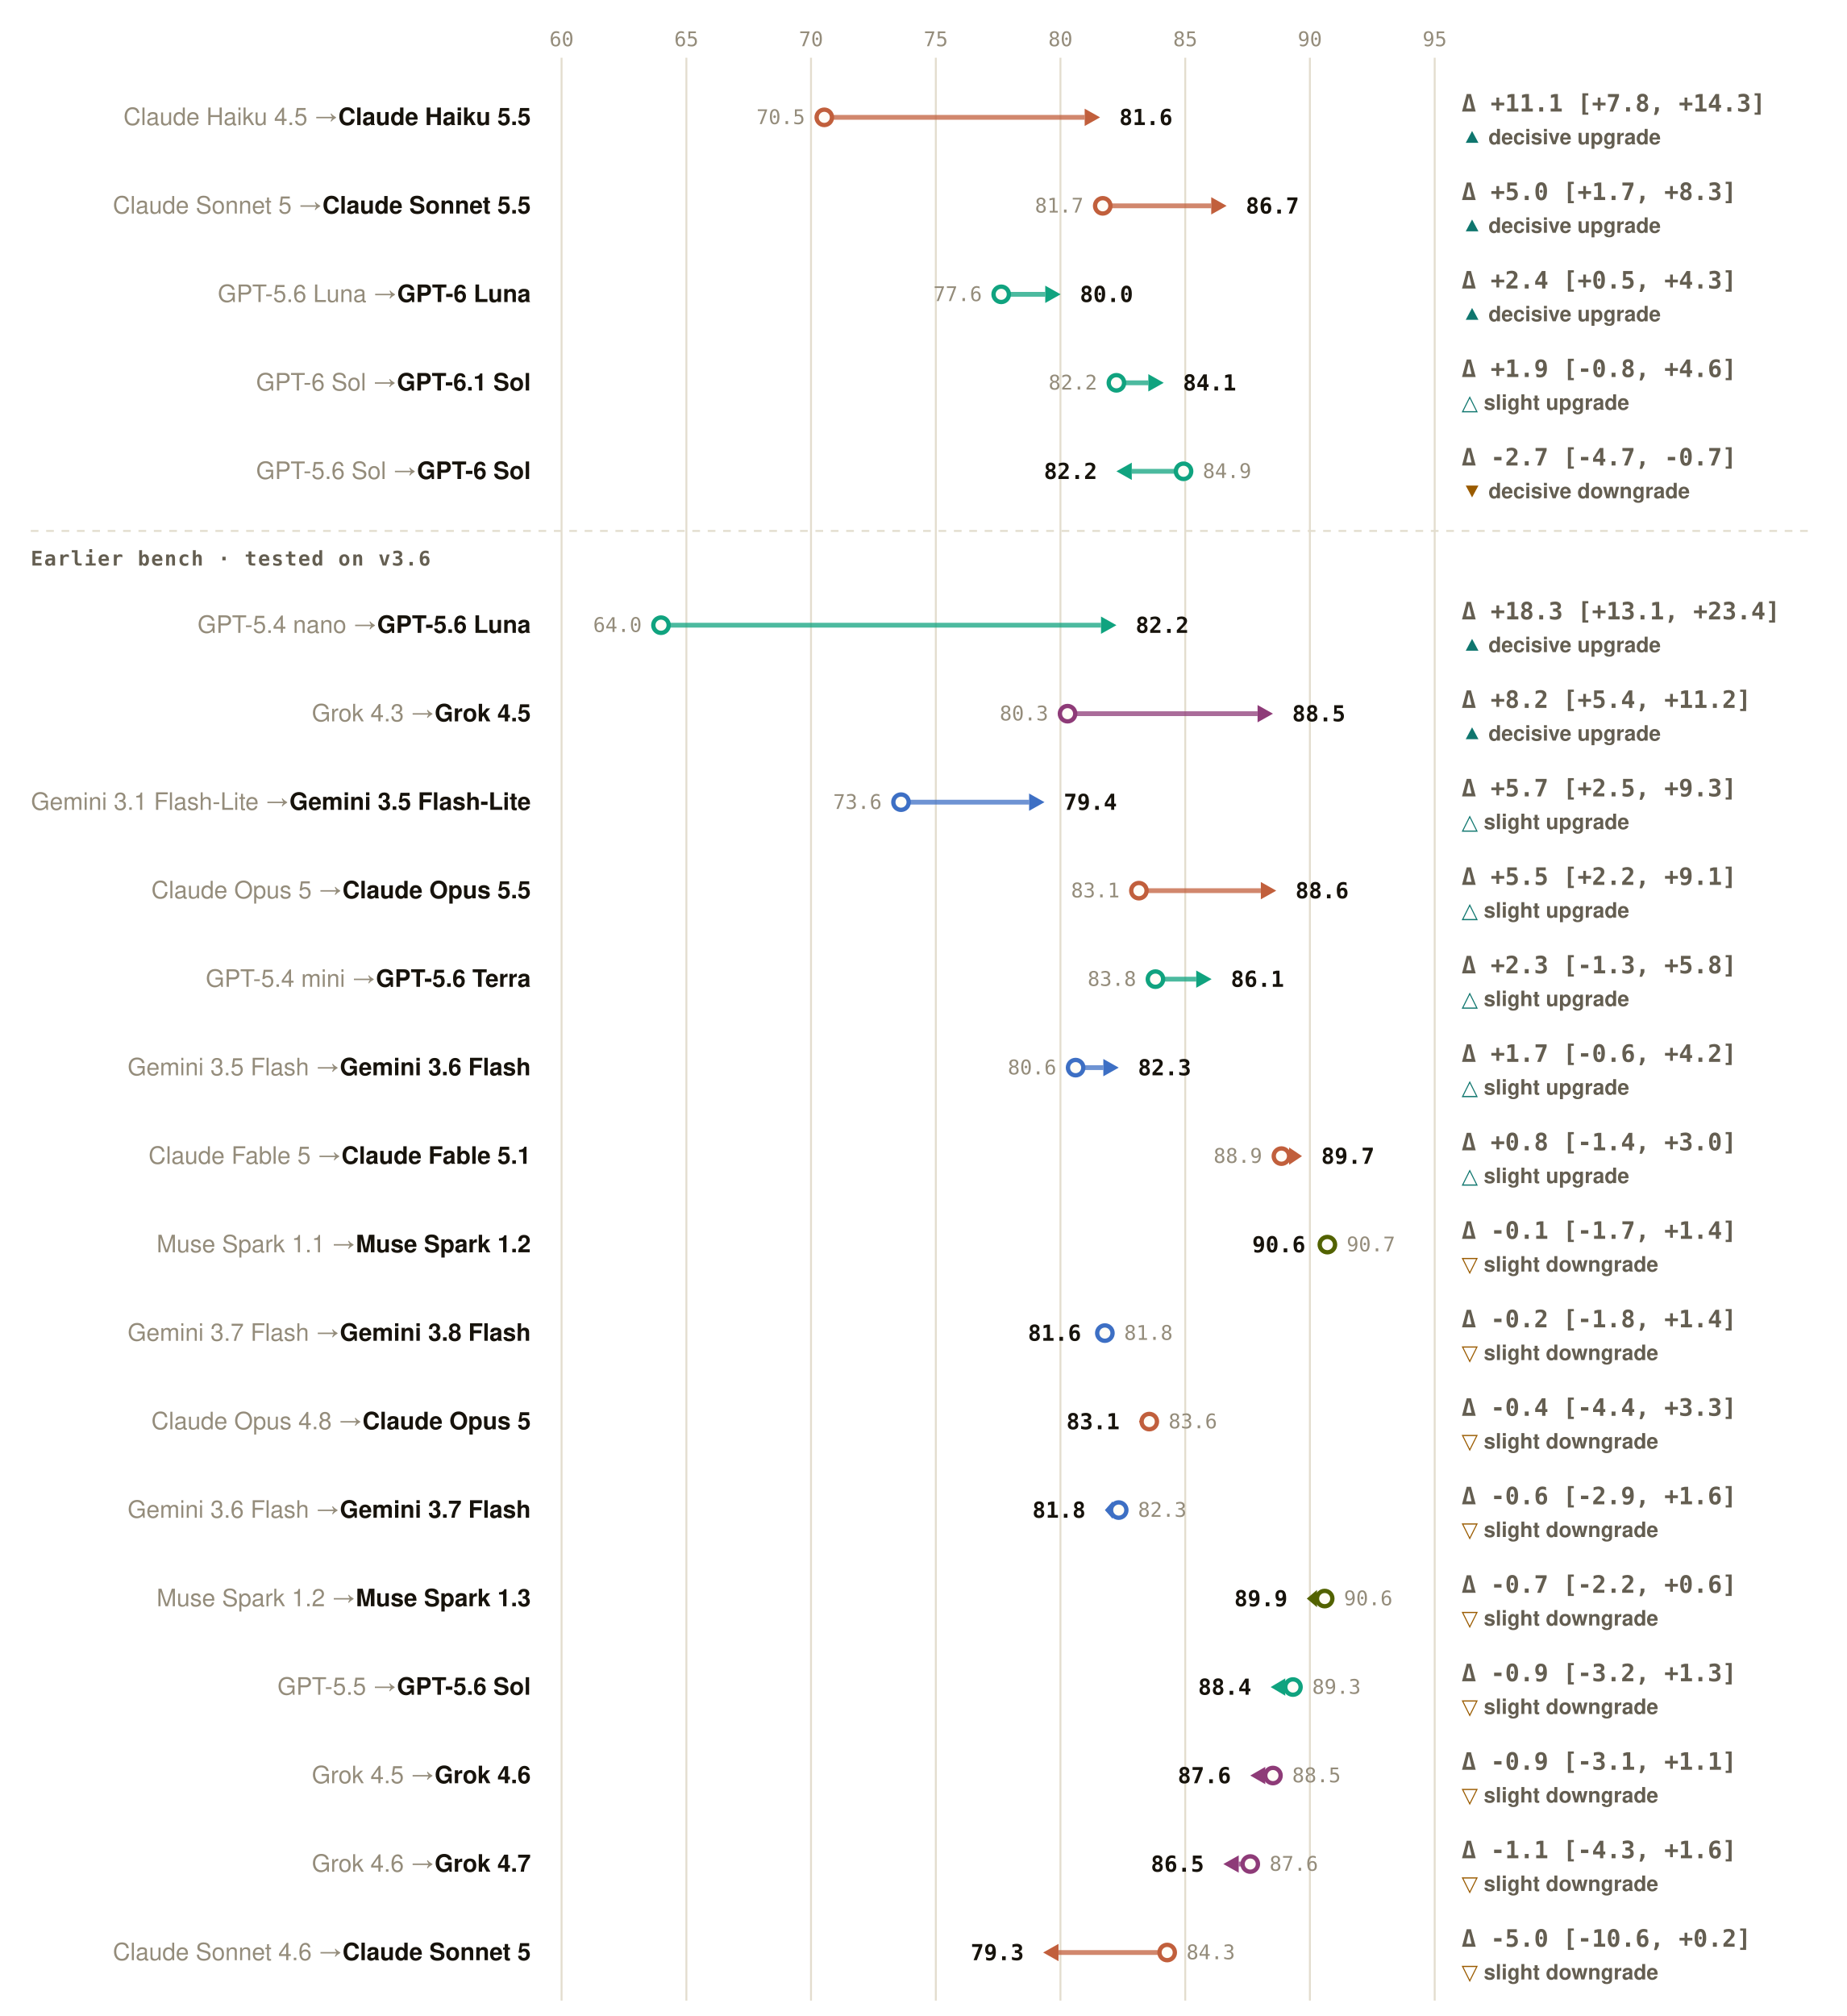
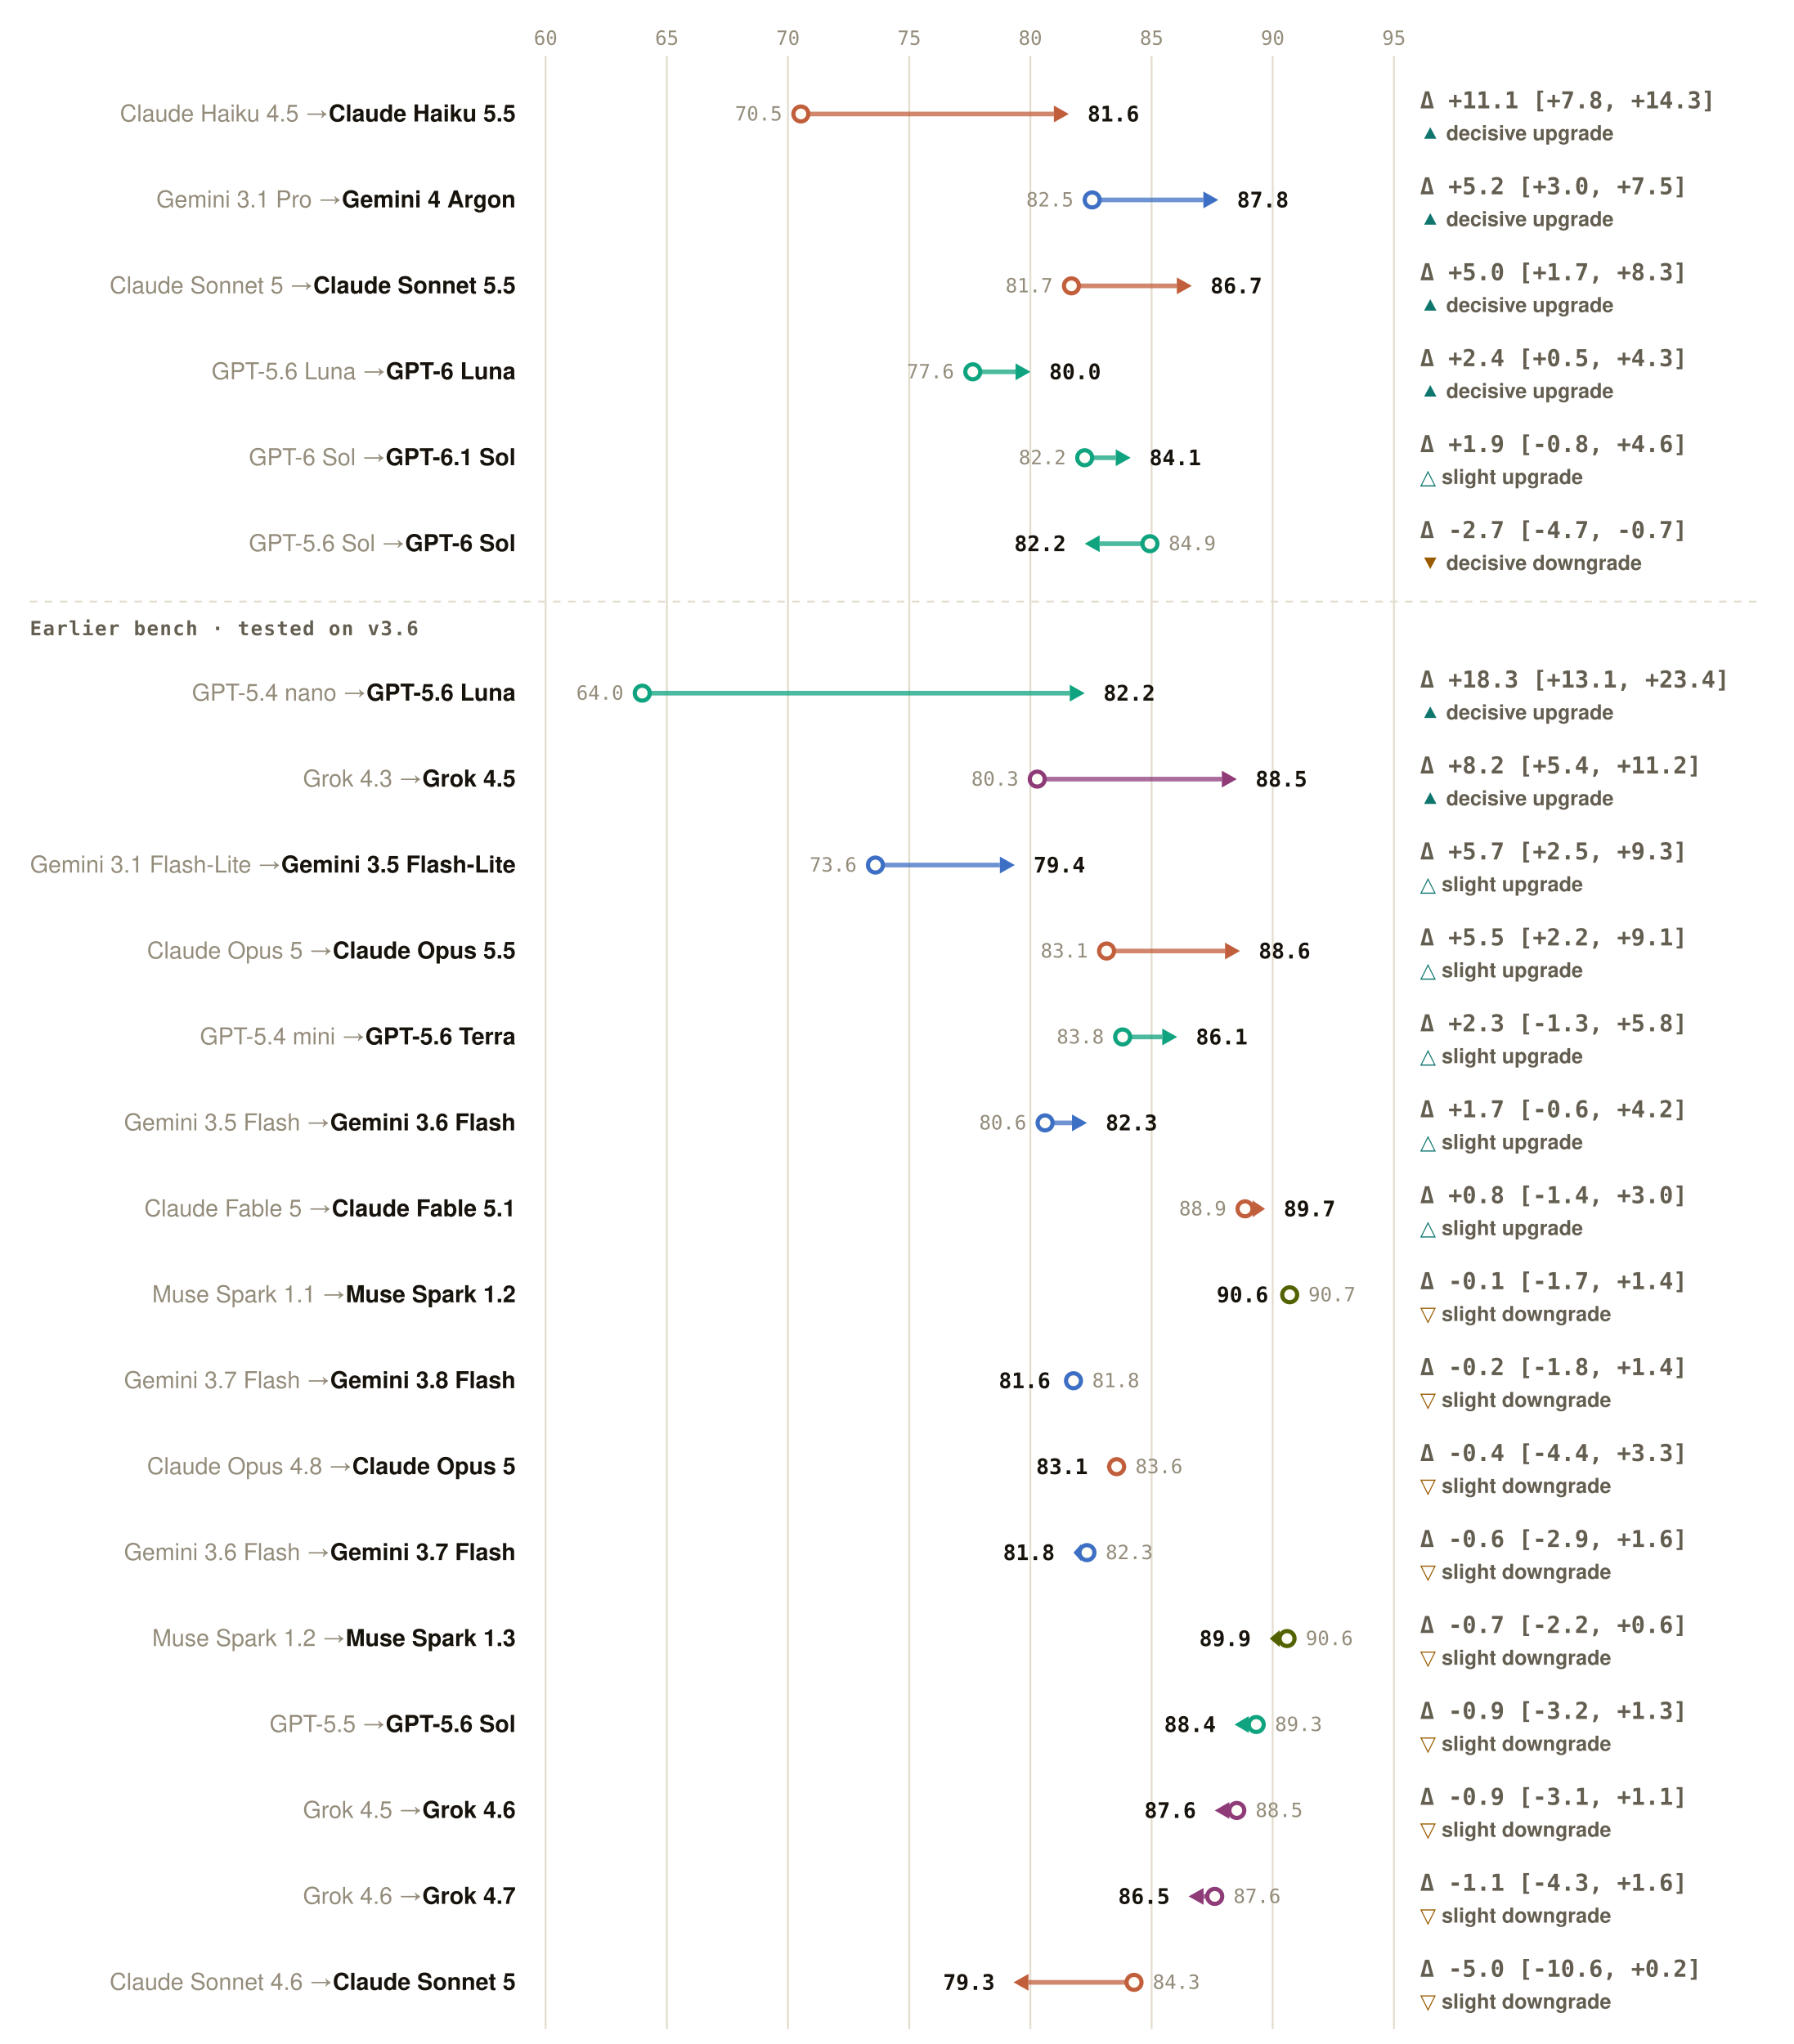
- <svg xmlns="http://www.w3.org/2000/svg" class="field gens" viewBox="0 0 960 1048" role="img" aria-label="Arrows from each previous-generation score to its current-generation score; paired differences in the table below">
-   <line x1="292.0" y1="30" x2="292.0" y2="1040" stroke="#e3ddce" stroke-width="1" />
+ <svg xmlns="http://www.w3.org/2000/svg" class="field gens" viewBox="0 0 960 1094" role="img" aria-label="Arrows from each previous-generation score to its current-generation score; paired differences in the table below">
+   <line x1="292.0" y1="30" x2="292.0" y2="1086" stroke="#e3ddce" stroke-width="1" />
  <text x="292.0" y="24" text-anchor="middle" class="ftick">60</text>
-   <line x1="356.9" y1="30" x2="356.9" y2="1040" stroke="#e3ddce" stroke-width="1" />
+   <line x1="356.9" y1="30" x2="356.9" y2="1086" stroke="#e3ddce" stroke-width="1" />
  <text x="356.9" y="24" text-anchor="middle" class="ftick">65</text>
-   <line x1="421.7" y1="30" x2="421.7" y2="1040" stroke="#e3ddce" stroke-width="1" />
+   <line x1="421.7" y1="30" x2="421.7" y2="1086" stroke="#e3ddce" stroke-width="1" />
  <text x="421.7" y="24" text-anchor="middle" class="ftick">70</text>
-   <line x1="486.6" y1="30" x2="486.6" y2="1040" stroke="#e3ddce" stroke-width="1" />
+   <line x1="486.6" y1="30" x2="486.6" y2="1086" stroke="#e3ddce" stroke-width="1" />
  <text x="486.6" y="24" text-anchor="middle" class="ftick">75</text>
-   <line x1="551.4" y1="30" x2="551.4" y2="1040" stroke="#e3ddce" stroke-width="1" />
+   <line x1="551.4" y1="30" x2="551.4" y2="1086" stroke="#e3ddce" stroke-width="1" />
  <text x="551.4" y="24" text-anchor="middle" class="ftick">80</text>
-   <line x1="616.3" y1="30" x2="616.3" y2="1040" stroke="#e3ddce" stroke-width="1" />
+   <line x1="616.3" y1="30" x2="616.3" y2="1086" stroke="#e3ddce" stroke-width="1" />
  <text x="616.3" y="24" text-anchor="middle" class="ftick">85</text>
-   <line x1="681.1" y1="30" x2="681.1" y2="1040" stroke="#e3ddce" stroke-width="1" />
+   <line x1="681.1" y1="30" x2="681.1" y2="1086" stroke="#e3ddce" stroke-width="1" />
  <text x="681.1" y="24" text-anchor="middle" class="ftick">90</text>
-   <line x1="746.0" y1="30" x2="746.0" y2="1040" stroke="#e3ddce" stroke-width="1" />
+   <line x1="746.0" y1="30" x2="746.0" y2="1086" stroke="#e3ddce" stroke-width="1" />
  <text x="746.0" y="24" text-anchor="middle" class="ftick">95</text>
-   <line x1="16" y1="276" x2="944" y2="276" stroke="#e3ddce" stroke-width="1" stroke-dasharray="4 4" />
-   <text x="16" y="294" class="fbench">Earlier bench · tested on v3.6</text>
+   <line x1="16" y1="322" x2="944" y2="322" stroke="#e3ddce" stroke-width="1" stroke-dasharray="4 4" />
+   <text x="16" y="340" class="fbench">Earlier bench · tested on v3.6</text>
  <g class="frow">
    <text x="276" y="65.0" text-anchor="end" class="flabel">
      <tspan class="fmut">Claude Haiku 4.5 → </tspan>Claude Haiku 5.5</text>
    <line x1="428.6" y1="61.0" x2="564.0" y2="61.0" stroke="#c15f3c" stroke-width="2.5" opacity=".75" />
    <polygon points="572.0,61.0 564.0,56.5 564.0,65.5" fill="#c15f3c" />
    <circle cx="428.6" cy="61.0" r="4" fill="#fffdf7" stroke="#c15f3c" stroke-width="2.25" />
    <text x="418.6" y="64.5" text-anchor="end" class="fsprev">70.5</text>
    <text x="582.0" y="65.0" text-anchor="start" class="fscurr">81.6</text>
    <text x="760" y="58.0" class="fnum">Δ +11.1 [+7.8, +14.3]</text>
    <text x="760" y="75.0" class="fverd">
      <tspan class="fwin">▲</tspan> decisive upgrade</text>
  </g>
  <g class="frow">
    <text x="276" y="111.0" text-anchor="end" class="flabel">
+       <tspan class="fmut">Gemini 3.1 Pro → </tspan>Gemini 4 Argon</text>
+     <line x1="584.5" y1="107.0" x2="644.0" y2="107.0" stroke="#3d6fc4" stroke-width="2.5" opacity=".75" />
+     <polygon points="652.0,107.0 644.0,102.5 644.0,111.5" fill="#3d6fc4" />
+     <circle cx="584.5" cy="107.0" r="4" fill="#fffdf7" stroke="#3d6fc4" stroke-width="2.25" />
+     <text x="574.5" y="110.5" text-anchor="end" class="fsprev">82.5</text>
+     <text x="662.0" y="111.0" text-anchor="start" class="fscurr">87.8</text>
+     <text x="760" y="104.0" class="fnum">Δ +5.2 [+3.0, +7.5]</text>
+     <text x="760" y="121.0" class="fverd">
+       <tspan class="fwin">▲</tspan> decisive upgrade</text>
+   </g>
+   <g class="frow">
+     <text x="276" y="157.0" text-anchor="end" class="flabel">
      <tspan class="fmut">Claude Sonnet 5 → </tspan>Claude Sonnet 5.5</text>
-     <line x1="573.4" y1="107.0" x2="629.8" y2="107.0" stroke="#c15f3c" stroke-width="2.5" opacity=".75" />
-     <polygon points="637.8,107.0 629.8,102.5 629.8,111.5" fill="#c15f3c" />
-     <circle cx="573.4" cy="107.0" r="4" fill="#fffdf7" stroke="#c15f3c" stroke-width="2.25" />
-     <text x="563.4" y="110.5" text-anchor="end" class="fsprev">81.7</text>
-     <text x="647.8" y="111.0" text-anchor="start" class="fscurr">86.7</text>
-     <text x="760" y="104.0" class="fnum">Δ +5.0 [+1.7, +8.3]</text>
-     <text x="760" y="121.0" class="fverd">
-       <tspan class="fwin">▲</tspan> decisive upgrade</text>
-   </g>
-   <g class="frow">
-     <text x="276" y="157.0" text-anchor="end" class="flabel">
+     <line x1="573.4" y1="153.0" x2="629.8" y2="153.0" stroke="#c15f3c" stroke-width="2.5" opacity=".75" />
+     <polygon points="637.8,153.0 629.8,148.5 629.8,157.5" fill="#c15f3c" />
+     <circle cx="573.4" cy="153.0" r="4" fill="#fffdf7" stroke="#c15f3c" stroke-width="2.25" />
+     <text x="563.4" y="156.5" text-anchor="end" class="fsprev">81.7</text>
+     <text x="647.8" y="157.0" text-anchor="start" class="fscurr">86.7</text>
+     <text x="760" y="150.0" class="fnum">Δ +5.0 [+1.7, +8.3]</text>
+     <text x="760" y="167.0" class="fverd">
+       <tspan class="fwin">▲</tspan> decisive upgrade</text>
+   </g>
+   <g class="frow">
+     <text x="276" y="203.0" text-anchor="end" class="flabel">
      <tspan class="fmut">GPT-5.6 Luna → </tspan>GPT-6 Luna</text>
-     <line x1="520.6" y1="153.0" x2="543.5" y2="153.0" stroke="#10a37f" stroke-width="2.5" opacity=".75" />
-     <polygon points="551.5,153.0 543.5,148.5 543.5,157.5" fill="#10a37f" />
-     <circle cx="520.6" cy="153.0" r="4" fill="#fffdf7" stroke="#10a37f" stroke-width="2.25" />
-     <text x="510.6" y="156.5" text-anchor="end" class="fsprev">77.6</text>
-     <text x="561.5" y="157.0" text-anchor="start" class="fscurr">80.0</text>
-     <text x="760" y="150.0" class="fnum">Δ +2.4 [+0.5, +4.3]</text>
-     <text x="760" y="167.0" class="fverd">
-       <tspan class="fwin">▲</tspan> decisive upgrade</text>
-   </g>
-   <g class="frow">
-     <text x="276" y="203.0" text-anchor="end" class="flabel">
+     <line x1="520.6" y1="199.0" x2="543.5" y2="199.0" stroke="#10a37f" stroke-width="2.5" opacity=".75" />
+     <polygon points="551.5,199.0 543.5,194.5 543.5,203.5" fill="#10a37f" />
+     <circle cx="520.6" cy="199.0" r="4" fill="#fffdf7" stroke="#10a37f" stroke-width="2.25" />
+     <text x="510.6" y="202.5" text-anchor="end" class="fsprev">77.6</text>
+     <text x="561.5" y="203.0" text-anchor="start" class="fscurr">80.0</text>
+     <text x="760" y="196.0" class="fnum">Δ +2.4 [+0.5, +4.3]</text>
+     <text x="760" y="213.0" class="fverd">
+       <tspan class="fwin">▲</tspan> decisive upgrade</text>
+   </g>
+   <g class="frow">
+     <text x="276" y="249.0" text-anchor="end" class="flabel">
      <tspan class="fmut">GPT-6 Sol → </tspan>GPT-6.1 Sol</text>
-     <line x1="580.5" y1="199.0" x2="597.1" y2="199.0" stroke="#10a37f" stroke-width="2.5" opacity=".75" />
-     <polygon points="605.1,199.0 597.1,194.5 597.1,203.5" fill="#10a37f" />
-     <circle cx="580.5" cy="199.0" r="4" fill="#fffdf7" stroke="#10a37f" stroke-width="2.25" />
-     <text x="570.5" y="202.5" text-anchor="end" class="fsprev">82.2</text>
-     <text x="615.1" y="203.0" text-anchor="start" class="fscurr">84.1</text>
-     <text x="760" y="196.0" class="fnum">Δ +1.9 [-0.8, +4.6]</text>
-     <text x="760" y="213.0" class="fverd">
-       <tspan class="fwin">△</tspan> slight upgrade</text>
-   </g>
-   <g class="frow">
-     <text x="276" y="249.0" text-anchor="end" class="flabel">
+     <line x1="580.5" y1="245.0" x2="597.1" y2="245.0" stroke="#10a37f" stroke-width="2.5" opacity=".75" />
+     <polygon points="605.1,245.0 597.1,240.5 597.1,249.5" fill="#10a37f" />
+     <circle cx="580.5" cy="245.0" r="4" fill="#fffdf7" stroke="#10a37f" stroke-width="2.25" />
+     <text x="570.5" y="248.5" text-anchor="end" class="fsprev">82.2</text>
+     <text x="615.1" y="249.0" text-anchor="start" class="fscurr">84.1</text>
+     <text x="760" y="242.0" class="fnum">Δ +1.9 [-0.8, +4.6]</text>
+     <text x="760" y="259.0" class="fverd">
+       <tspan class="fwin">△</tspan> slight upgrade</text>
+   </g>
+   <g class="frow">
+     <text x="276" y="295.0" text-anchor="end" class="flabel">
      <tspan class="fmut">GPT-5.6 Sol → </tspan>GPT-6 Sol</text>
-     <line x1="615.4" y1="245.0" x2="588.5" y2="245.0" stroke="#10a37f" stroke-width="2.5" opacity=".75" />
-     <polygon points="580.5,245.0 588.5,240.5 588.5,249.5" fill="#10a37f" />
-     <circle cx="615.4" cy="245.0" r="4" fill="#fffdf7" stroke="#10a37f" stroke-width="2.25" />
-     <text x="625.4" y="248.5" text-anchor="start" class="fsprev">84.9</text>
-     <text x="570.5" y="249.0" text-anchor="end" class="fscurr">82.2</text>
-     <text x="760" y="242.0" class="fnum">Δ -2.7 [-4.7, -0.7]</text>
-     <text x="760" y="259.0" class="fverd">
+     <line x1="615.4" y1="291.0" x2="588.5" y2="291.0" stroke="#10a37f" stroke-width="2.5" opacity=".75" />
+     <polygon points="580.5,291.0 588.5,286.5 588.5,295.5" fill="#10a37f" />
+     <circle cx="615.4" cy="291.0" r="4" fill="#fffdf7" stroke="#10a37f" stroke-width="2.25" />
+     <text x="625.4" y="294.5" text-anchor="start" class="fsprev">84.9</text>
+     <text x="570.5" y="295.0" text-anchor="end" class="fscurr">82.2</text>
+     <text x="760" y="288.0" class="fnum">Δ -2.7 [-4.7, -0.7]</text>
+     <text x="760" y="305.0" class="fverd">
      <tspan class="floss">▼</tspan> decisive downgrade</text>
  </g>
  <g class="frow">
-     <text x="276" y="329.0" text-anchor="end" class="flabel">
+     <text x="276" y="375.0" text-anchor="end" class="flabel">
      <tspan class="fmut">GPT-5.4 nano → </tspan>GPT-5.6 Luna</text>
-     <line x1="343.7" y1="325.0" x2="572.5" y2="325.0" stroke="#10a37f" stroke-width="2.5" opacity=".75" />
-     <polygon points="580.5,325.0 572.5,320.5 572.5,329.5" fill="#10a37f" />
-     <circle cx="343.7" cy="325.0" r="4" fill="#fffdf7" stroke="#10a37f" stroke-width="2.25" />
-     <text x="333.7" y="328.5" text-anchor="end" class="fsprev">64.0</text>
-     <text x="590.5" y="329.0" text-anchor="start" class="fscurr">82.2</text>
-     <text x="760" y="322.0" class="fnum">Δ +18.3 [+13.1, +23.4]</text>
-     <text x="760" y="339.0" class="fverd">
-       <tspan class="fwin">▲</tspan> decisive upgrade</text>
-   </g>
-   <g class="frow">
-     <text x="276" y="375.0" text-anchor="end" class="flabel">
+     <line x1="343.7" y1="371.0" x2="572.5" y2="371.0" stroke="#10a37f" stroke-width="2.5" opacity=".75" />
+     <polygon points="580.5,371.0 572.5,366.5 572.5,375.5" fill="#10a37f" />
+     <circle cx="343.7" cy="371.0" r="4" fill="#fffdf7" stroke="#10a37f" stroke-width="2.25" />
+     <text x="333.7" y="374.5" text-anchor="end" class="fsprev">64.0</text>
+     <text x="590.5" y="375.0" text-anchor="start" class="fscurr">82.2</text>
+     <text x="760" y="368.0" class="fnum">Δ +18.3 [+13.1, +23.4]</text>
+     <text x="760" y="385.0" class="fverd">
+       <tspan class="fwin">▲</tspan> decisive upgrade</text>
+   </g>
+   <g class="frow">
+     <text x="276" y="421.0" text-anchor="end" class="flabel">
      <tspan class="fmut">Grok 4.3 → </tspan>Grok 4.5</text>
-     <line x1="555.1" y1="371.0" x2="653.9" y2="371.0" stroke="#8e3b78" stroke-width="2.5" opacity=".75" />
-     <polygon points="661.9,371.0 653.9,366.5 653.9,375.5" fill="#8e3b78" />
-     <circle cx="555.1" cy="371.0" r="4" fill="#fffdf7" stroke="#8e3b78" stroke-width="2.25" />
-     <text x="545.1" y="374.5" text-anchor="end" class="fsprev">80.3</text>
-     <text x="671.9" y="375.0" text-anchor="start" class="fscurr">88.5</text>
-     <text x="760" y="368.0" class="fnum">Δ +8.2 [+5.4, +11.2]</text>
-     <text x="760" y="385.0" class="fverd">
-       <tspan class="fwin">▲</tspan> decisive upgrade</text>
-   </g>
-   <g class="frow">
-     <text x="276" y="421.0" text-anchor="end" class="flabel">
+     <line x1="555.1" y1="417.0" x2="653.9" y2="417.0" stroke="#8e3b78" stroke-width="2.5" opacity=".75" />
+     <polygon points="661.9,417.0 653.9,412.5 653.9,421.5" fill="#8e3b78" />
+     <circle cx="555.1" cy="417.0" r="4" fill="#fffdf7" stroke="#8e3b78" stroke-width="2.25" />
+     <text x="545.1" y="420.5" text-anchor="end" class="fsprev">80.3</text>
+     <text x="671.9" y="421.0" text-anchor="start" class="fscurr">88.5</text>
+     <text x="760" y="414.0" class="fnum">Δ +8.2 [+5.4, +11.2]</text>
+     <text x="760" y="431.0" class="fverd">
+       <tspan class="fwin">▲</tspan> decisive upgrade</text>
+   </g>
+   <g class="frow">
+     <text x="276" y="467.0" text-anchor="end" class="flabel">
      <tspan class="fmut">Gemini 3.1 Flash-Lite → </tspan>Gemini 3.5 Flash-Lite</text>
-     <line x1="468.5" y1="417.0" x2="535.1" y2="417.0" stroke="#3d6fc4" stroke-width="2.5" opacity=".75" />
-     <polygon points="543.1,417.0 535.1,412.5 535.1,421.5" fill="#3d6fc4" />
-     <circle cx="468.5" cy="417.0" r="4" fill="#fffdf7" stroke="#3d6fc4" stroke-width="2.25" />
-     <text x="458.5" y="420.5" text-anchor="end" class="fsprev">73.6</text>
-     <text x="553.1" y="421.0" text-anchor="start" class="fscurr">79.4</text>
-     <text x="760" y="414.0" class="fnum">Δ +5.7 [+2.5, +9.3]</text>
-     <text x="760" y="431.0" class="fverd">
-       <tspan class="fwin">△</tspan> slight upgrade</text>
-   </g>
-   <g class="frow">
-     <text x="276" y="467.0" text-anchor="end" class="flabel">
+     <line x1="468.5" y1="463.0" x2="535.1" y2="463.0" stroke="#3d6fc4" stroke-width="2.5" opacity=".75" />
+     <polygon points="543.1,463.0 535.1,458.5 535.1,467.5" fill="#3d6fc4" />
+     <circle cx="468.5" cy="463.0" r="4" fill="#fffdf7" stroke="#3d6fc4" stroke-width="2.25" />
+     <text x="458.5" y="466.5" text-anchor="end" class="fsprev">73.6</text>
+     <text x="553.1" y="467.0" text-anchor="start" class="fscurr">79.4</text>
+     <text x="760" y="460.0" class="fnum">Δ +5.7 [+2.5, +9.3]</text>
+     <text x="760" y="477.0" class="fverd">
+       <tspan class="fwin">△</tspan> slight upgrade</text>
+   </g>
+   <g class="frow">
+     <text x="276" y="513.0" text-anchor="end" class="flabel">
      <tspan class="fmut">Claude Opus 5 → </tspan>Claude Opus 5.5</text>
-     <line x1="592.2" y1="463.0" x2="655.6" y2="463.0" stroke="#c15f3c" stroke-width="2.5" opacity=".75" />
-     <polygon points="663.6,463.0 655.6,458.5 655.6,467.5" fill="#c15f3c" />
-     <circle cx="592.2" cy="463.0" r="4" fill="#fffdf7" stroke="#c15f3c" stroke-width="2.25" />
-     <text x="582.2" y="466.5" text-anchor="end" class="fsprev">83.1</text>
-     <text x="673.6" y="467.0" text-anchor="start" class="fscurr">88.6</text>
-     <text x="760" y="460.0" class="fnum">Δ +5.5 [+2.2, +9.1]</text>
-     <text x="760" y="477.0" class="fverd">
-       <tspan class="fwin">△</tspan> slight upgrade</text>
-   </g>
-   <g class="frow">
-     <text x="276" y="513.0" text-anchor="end" class="flabel">
+     <line x1="592.2" y1="509.0" x2="655.6" y2="509.0" stroke="#c15f3c" stroke-width="2.5" opacity=".75" />
+     <polygon points="663.6,509.0 655.6,504.5 655.6,513.5" fill="#c15f3c" />
+     <circle cx="592.2" cy="509.0" r="4" fill="#fffdf7" stroke="#c15f3c" stroke-width="2.25" />
+     <text x="582.2" y="512.5" text-anchor="end" class="fsprev">83.1</text>
+     <text x="673.6" y="513.0" text-anchor="start" class="fscurr">88.6</text>
+     <text x="760" y="506.0" class="fnum">Δ +5.5 [+2.2, +9.1]</text>
+     <text x="760" y="523.0" class="fverd">
+       <tspan class="fwin">△</tspan> slight upgrade</text>
+   </g>
+   <g class="frow">
+     <text x="276" y="559.0" text-anchor="end" class="flabel">
      <tspan class="fmut">GPT-5.4 mini → </tspan>GPT-5.6 Terra</text>
-     <line x1="600.8" y1="509.0" x2="622.0" y2="509.0" stroke="#10a37f" stroke-width="2.5" opacity=".75" />
-     <polygon points="630.0,509.0 622.0,504.5 622.0,513.5" fill="#10a37f" />
-     <circle cx="600.8" cy="509.0" r="4" fill="#fffdf7" stroke="#10a37f" stroke-width="2.25" />
-     <text x="590.8" y="512.5" text-anchor="end" class="fsprev">83.8</text>
-     <text x="640.0" y="513.0" text-anchor="start" class="fscurr">86.1</text>
-     <text x="760" y="506.0" class="fnum">Δ +2.3 [-1.3, +5.8]</text>
-     <text x="760" y="523.0" class="fverd">
-       <tspan class="fwin">△</tspan> slight upgrade</text>
-   </g>
-   <g class="frow">
-     <text x="276" y="559.0" text-anchor="end" class="flabel">
+     <line x1="600.8" y1="555.0" x2="622.0" y2="555.0" stroke="#10a37f" stroke-width="2.5" opacity=".75" />
+     <polygon points="630.0,555.0 622.0,550.5 622.0,559.5" fill="#10a37f" />
+     <circle cx="600.8" cy="555.0" r="4" fill="#fffdf7" stroke="#10a37f" stroke-width="2.25" />
+     <text x="590.8" y="558.5" text-anchor="end" class="fsprev">83.8</text>
+     <text x="640.0" y="559.0" text-anchor="start" class="fscurr">86.1</text>
+     <text x="760" y="552.0" class="fnum">Δ +2.3 [-1.3, +5.8]</text>
+     <text x="760" y="569.0" class="fverd">
+       <tspan class="fwin">△</tspan> slight upgrade</text>
+   </g>
+   <g class="frow">
+     <text x="276" y="605.0" text-anchor="end" class="flabel">
      <tspan class="fmut">Gemini 3.5 Flash → </tspan>Gemini 3.6 Flash</text>
-     <line x1="559.3" y1="555.0" x2="573.7" y2="555.0" stroke="#3d6fc4" stroke-width="2.5" opacity=".75" />
-     <polygon points="581.7,555.0 573.7,550.5 573.7,559.5" fill="#3d6fc4" />
-     <circle cx="559.3" cy="555.0" r="4" fill="#fffdf7" stroke="#3d6fc4" stroke-width="2.25" />
-     <text x="549.3" y="558.5" text-anchor="end" class="fsprev">80.6</text>
-     <text x="591.7" y="559.0" text-anchor="start" class="fscurr">82.3</text>
-     <text x="760" y="552.0" class="fnum">Δ +1.7 [-0.6, +4.2]</text>
-     <text x="760" y="569.0" class="fverd">
-       <tspan class="fwin">△</tspan> slight upgrade</text>
-   </g>
-   <g class="frow">
-     <text x="276" y="605.0" text-anchor="end" class="flabel">
+     <line x1="559.3" y1="601.0" x2="573.7" y2="601.0" stroke="#3d6fc4" stroke-width="2.5" opacity=".75" />
+     <polygon points="581.7,601.0 573.7,596.5 573.7,605.5" fill="#3d6fc4" />
+     <circle cx="559.3" cy="601.0" r="4" fill="#fffdf7" stroke="#3d6fc4" stroke-width="2.25" />
+     <text x="549.3" y="604.5" text-anchor="end" class="fsprev">80.6</text>
+     <text x="591.7" y="605.0" text-anchor="start" class="fscurr">82.3</text>
+     <text x="760" y="598.0" class="fnum">Δ +1.7 [-0.6, +4.2]</text>
+     <text x="760" y="615.0" class="fverd">
+       <tspan class="fwin">△</tspan> slight upgrade</text>
+   </g>
+   <g class="frow">
+     <text x="276" y="651.0" text-anchor="end" class="flabel">
      <tspan class="fmut">Claude Fable 5 → </tspan>Claude Fable 5.1</text>
-     <line x1="666.3" y1="601.0" x2="670.3" y2="601.0" stroke="#c15f3c" stroke-width="2.5" opacity=".75" />
-     <polygon points="677.0,601.0 670.3,596.5 670.3,605.5" fill="#c15f3c" />
-     <circle cx="666.3" cy="601.0" r="4" fill="#fffdf7" stroke="#c15f3c" stroke-width="2.25" />
-     <text x="656.3" y="604.5" text-anchor="end" class="fsprev">88.9</text>
-     <text x="687.0" y="605.0" text-anchor="start" class="fscurr">89.7</text>
-     <text x="760" y="598.0" class="fnum">Δ +0.8 [-1.4, +3.0]</text>
-     <text x="760" y="615.0" class="fverd">
-       <tspan class="fwin">△</tspan> slight upgrade</text>
-   </g>
-   <g class="frow">
-     <text x="276" y="651.0" text-anchor="end" class="flabel">
+     <line x1="666.3" y1="647.0" x2="670.3" y2="647.0" stroke="#c15f3c" stroke-width="2.5" opacity=".75" />
+     <polygon points="677.0,647.0 670.3,642.5 670.3,651.5" fill="#c15f3c" />
+     <circle cx="666.3" cy="647.0" r="4" fill="#fffdf7" stroke="#c15f3c" stroke-width="2.25" />
+     <text x="656.3" y="650.5" text-anchor="end" class="fsprev">88.9</text>
+     <text x="687.0" y="651.0" text-anchor="start" class="fscurr">89.7</text>
+     <text x="760" y="644.0" class="fnum">Δ +0.8 [-1.4, +3.0]</text>
+     <text x="760" y="661.0" class="fverd">
+       <tspan class="fwin">△</tspan> slight upgrade</text>
+   </g>
+   <g class="frow">
+     <text x="276" y="697.0" text-anchor="end" class="flabel">
      <tspan class="fmut">Muse Spark 1.1 → </tspan>Muse Spark 1.2</text>
-     <line x1="690.2" y1="647.0" x2="692.8" y2="647.0" stroke="#526200" stroke-width="2.5" opacity=".75" />
-     <polygon points="688.8,647.0 692.8,642.5 692.8,651.5" fill="#526200" />
-     <circle cx="690.2" cy="647.0" r="4" fill="#fffdf7" stroke="#526200" stroke-width="2.25" />
-     <text x="700.2" y="650.5" text-anchor="start" class="fsprev">90.7</text>
-     <text x="678.8" y="651.0" text-anchor="end" class="fscurr">90.6</text>
-     <text x="760" y="644.0" class="fnum">Δ -0.1 [-1.7, +1.4]</text>
-     <text x="760" y="661.0" class="fverd">
-       <tspan class="floss">▽</tspan> slight downgrade</text>
-   </g>
-   <g class="frow">
-     <text x="276" y="697.0" text-anchor="end" class="flabel">
+     <line x1="690.2" y1="693.0" x2="692.8" y2="693.0" stroke="#526200" stroke-width="2.5" opacity=".75" />
+     <polygon points="688.8,693.0 692.8,688.5 692.8,697.5" fill="#526200" />
+     <circle cx="690.2" cy="693.0" r="4" fill="#fffdf7" stroke="#526200" stroke-width="2.25" />
+     <text x="700.2" y="696.5" text-anchor="start" class="fsprev">90.7</text>
+     <text x="678.8" y="697.0" text-anchor="end" class="fscurr">90.6</text>
+     <text x="760" y="690.0" class="fnum">Δ -0.1 [-1.7, +1.4]</text>
+     <text x="760" y="707.0" class="fverd">
+       <tspan class="floss">▽</tspan> slight downgrade</text>
+   </g>
+   <g class="frow">
+     <text x="276" y="743.0" text-anchor="end" class="flabel">
      <tspan class="fmut">Gemini 3.7 Flash → </tspan>Gemini 3.8 Flash</text>
-     <line x1="574.5" y1="693.0" x2="576.2" y2="693.0" stroke="#3d6fc4" stroke-width="2.5" opacity=".75" />
-     <polygon points="572.2,693.0 576.2,688.5 576.2,697.5" fill="#3d6fc4" />
-     <circle cx="574.5" cy="693.0" r="4" fill="#fffdf7" stroke="#3d6fc4" stroke-width="2.25" />
-     <text x="584.5" y="696.5" text-anchor="start" class="fsprev">81.8</text>
-     <text x="562.2" y="697.0" text-anchor="end" class="fscurr">81.6</text>
-     <text x="760" y="690.0" class="fnum">Δ -0.2 [-1.8, +1.4]</text>
-     <text x="760" y="707.0" class="fverd">
-       <tspan class="floss">▽</tspan> slight downgrade</text>
-   </g>
-   <g class="frow">
-     <text x="276" y="743.0" text-anchor="end" class="flabel">
+     <line x1="574.5" y1="739.0" x2="576.2" y2="739.0" stroke="#3d6fc4" stroke-width="2.5" opacity=".75" />
+     <polygon points="572.2,739.0 576.2,734.5 576.2,743.5" fill="#3d6fc4" />
+     <circle cx="574.5" cy="739.0" r="4" fill="#fffdf7" stroke="#3d6fc4" stroke-width="2.25" />
+     <text x="584.5" y="742.5" text-anchor="start" class="fsprev">81.8</text>
+     <text x="562.2" y="743.0" text-anchor="end" class="fscurr">81.6</text>
+     <text x="760" y="736.0" class="fnum">Δ -0.2 [-1.8, +1.4]</text>
+     <text x="760" y="753.0" class="fverd">
+       <tspan class="floss">▽</tspan> slight downgrade</text>
+   </g>
+   <g class="frow">
+     <text x="276" y="789.0" text-anchor="end" class="flabel">
      <tspan class="fmut">Claude Opus 4.8 → </tspan>Claude Opus 5</text>
-     <line x1="597.6" y1="739.0" x2="596.2" y2="739.0" stroke="#c15f3c" stroke-width="2.5" opacity=".75" />
-     <polygon points="592.2,739.0 596.2,734.5 596.2,743.5" fill="#c15f3c" />
-     <circle cx="597.6" cy="739.0" r="4" fill="#fffdf7" stroke="#c15f3c" stroke-width="2.25" />
-     <text x="607.6" y="742.5" text-anchor="start" class="fsprev">83.6</text>
-     <text x="582.2" y="743.0" text-anchor="end" class="fscurr">83.1</text>
-     <text x="760" y="736.0" class="fnum">Δ -0.4 [-4.4, +3.3]</text>
-     <text x="760" y="753.0" class="fverd">
-       <tspan class="floss">▽</tspan> slight downgrade</text>
-   </g>
-   <g class="frow">
-     <text x="276" y="789.0" text-anchor="end" class="flabel">
+     <line x1="597.6" y1="785.0" x2="596.2" y2="785.0" stroke="#c15f3c" stroke-width="2.5" opacity=".75" />
+     <polygon points="592.2,785.0 596.2,780.5 596.2,789.5" fill="#c15f3c" />
+     <circle cx="597.6" cy="785.0" r="4" fill="#fffdf7" stroke="#c15f3c" stroke-width="2.25" />
+     <text x="607.6" y="788.5" text-anchor="start" class="fsprev">83.6</text>
+     <text x="582.2" y="789.0" text-anchor="end" class="fscurr">83.1</text>
+     <text x="760" y="782.0" class="fnum">Δ -0.4 [-4.4, +3.3]</text>
+     <text x="760" y="799.0" class="fverd">
+       <tspan class="floss">▽</tspan> slight downgrade</text>
+   </g>
+   <g class="frow">
+     <text x="276" y="835.0" text-anchor="end" class="flabel">
      <tspan class="fmut">Gemini 3.6 Flash → </tspan>Gemini 3.7 Flash</text>
-     <line x1="581.7" y1="785.0" x2="578.5" y2="785.0" stroke="#3d6fc4" stroke-width="2.5" opacity=".75" />
-     <polygon points="574.5,785.0 578.5,780.5 578.5,789.5" fill="#3d6fc4" />
-     <circle cx="581.7" cy="785.0" r="4" fill="#fffdf7" stroke="#3d6fc4" stroke-width="2.25" />
-     <text x="591.7" y="788.5" text-anchor="start" class="fsprev">82.3</text>
-     <text x="564.5" y="789.0" text-anchor="end" class="fscurr">81.8</text>
-     <text x="760" y="782.0" class="fnum">Δ -0.6 [-2.9, +1.6]</text>
-     <text x="760" y="799.0" class="fverd">
-       <tspan class="floss">▽</tspan> slight downgrade</text>
-   </g>
-   <g class="frow">
-     <text x="276" y="835.0" text-anchor="end" class="flabel">
+     <line x1="581.7" y1="831.0" x2="578.5" y2="831.0" stroke="#3d6fc4" stroke-width="2.5" opacity=".75" />
+     <polygon points="574.5,831.0 578.5,826.5 578.5,835.5" fill="#3d6fc4" />
+     <circle cx="581.7" cy="831.0" r="4" fill="#fffdf7" stroke="#3d6fc4" stroke-width="2.25" />
+     <text x="591.7" y="834.5" text-anchor="start" class="fsprev">82.3</text>
+     <text x="564.5" y="835.0" text-anchor="end" class="fscurr">81.8</text>
+     <text x="760" y="828.0" class="fnum">Δ -0.6 [-2.9, +1.6]</text>
+     <text x="760" y="845.0" class="fverd">
+       <tspan class="floss">▽</tspan> slight downgrade</text>
+   </g>
+   <g class="frow">
+     <text x="276" y="881.0" text-anchor="end" class="flabel">
      <tspan class="fmut">Muse Spark 1.2 → </tspan>Muse Spark 1.3</text>
-     <line x1="688.8" y1="831.0" x2="684.8" y2="831.0" stroke="#526200" stroke-width="2.5" opacity=".75" />
-     <polygon points="679.5,831.0 684.8,826.5 684.8,835.5" fill="#526200" />
-     <circle cx="688.8" cy="831.0" r="4" fill="#fffdf7" stroke="#526200" stroke-width="2.25" />
-     <text x="698.8" y="834.5" text-anchor="start" class="fsprev">90.6</text>
-     <text x="669.5" y="835.0" text-anchor="end" class="fscurr">89.9</text>
-     <text x="760" y="828.0" class="fnum">Δ -0.7 [-2.2, +0.6]</text>
-     <text x="760" y="845.0" class="fverd">
-       <tspan class="floss">▽</tspan> slight downgrade</text>
-   </g>
-   <g class="frow">
-     <text x="276" y="881.0" text-anchor="end" class="flabel">
+     <line x1="688.8" y1="877.0" x2="684.8" y2="877.0" stroke="#526200" stroke-width="2.5" opacity=".75" />
+     <polygon points="679.5,877.0 684.8,872.5 684.8,881.5" fill="#526200" />
+     <circle cx="688.8" cy="877.0" r="4" fill="#fffdf7" stroke="#526200" stroke-width="2.25" />
+     <text x="698.8" y="880.5" text-anchor="start" class="fsprev">90.6</text>
+     <text x="669.5" y="881.0" text-anchor="end" class="fscurr">89.9</text>
+     <text x="760" y="874.0" class="fnum">Δ -0.7 [-2.2, +0.6]</text>
+     <text x="760" y="891.0" class="fverd">
+       <tspan class="floss">▽</tspan> slight downgrade</text>
+   </g>
+   <g class="frow">
+     <text x="276" y="927.0" text-anchor="end" class="flabel">
      <tspan class="fmut">GPT-5.5 → </tspan>GPT-5.6 Sol</text>
-     <line x1="672.3" y1="877.0" x2="668.3" y2="877.0" stroke="#10a37f" stroke-width="2.5" opacity=".75" />
-     <polygon points="660.7,877.0 668.3,872.5 668.3,881.5" fill="#10a37f" />
-     <circle cx="672.3" cy="877.0" r="4" fill="#fffdf7" stroke="#10a37f" stroke-width="2.25" />
-     <text x="682.3" y="880.5" text-anchor="start" class="fsprev">89.3</text>
-     <text x="650.7" y="881.0" text-anchor="end" class="fscurr">88.4</text>
-     <text x="760" y="874.0" class="fnum">Δ -0.9 [-3.2, +1.3]</text>
-     <text x="760" y="891.0" class="fverd">
-       <tspan class="floss">▽</tspan> slight downgrade</text>
-   </g>
-   <g class="frow">
-     <text x="276" y="927.0" text-anchor="end" class="flabel">
+     <line x1="672.3" y1="923.0" x2="668.3" y2="923.0" stroke="#10a37f" stroke-width="2.5" opacity=".75" />
+     <polygon points="660.7,923.0 668.3,918.5 668.3,927.5" fill="#10a37f" />
+     <circle cx="672.3" cy="923.0" r="4" fill="#fffdf7" stroke="#10a37f" stroke-width="2.25" />
+     <text x="682.3" y="926.5" text-anchor="start" class="fsprev">89.3</text>
+     <text x="650.7" y="927.0" text-anchor="end" class="fscurr">88.4</text>
+     <text x="760" y="920.0" class="fnum">Δ -0.9 [-3.2, +1.3]</text>
+     <text x="760" y="937.0" class="fverd">
+       <tspan class="floss">▽</tspan> slight downgrade</text>
+   </g>
+   <g class="frow">
+     <text x="276" y="973.0" text-anchor="end" class="flabel">
      <tspan class="fmut">Grok 4.5 → </tspan>Grok 4.6</text>
-     <line x1="661.9" y1="923.0" x2="657.9" y2="923.0" stroke="#8e3b78" stroke-width="2.5" opacity=".75" />
-     <polygon points="650.1,923.0 657.9,918.5 657.9,927.5" fill="#8e3b78" />
-     <circle cx="661.9" cy="923.0" r="4" fill="#fffdf7" stroke="#8e3b78" stroke-width="2.25" />
-     <text x="671.9" y="926.5" text-anchor="start" class="fsprev">88.5</text>
-     <text x="640.1" y="927.0" text-anchor="end" class="fscurr">87.6</text>
-     <text x="760" y="920.0" class="fnum">Δ -0.9 [-3.1, +1.1]</text>
-     <text x="760" y="937.0" class="fverd">
-       <tspan class="floss">▽</tspan> slight downgrade</text>
-   </g>
-   <g class="frow">
-     <text x="276" y="973.0" text-anchor="end" class="flabel">
+     <line x1="661.9" y1="969.0" x2="657.9" y2="969.0" stroke="#8e3b78" stroke-width="2.5" opacity=".75" />
+     <polygon points="650.1,969.0 657.9,964.5 657.9,973.5" fill="#8e3b78" />
+     <circle cx="661.9" cy="969.0" r="4" fill="#fffdf7" stroke="#8e3b78" stroke-width="2.25" />
+     <text x="671.9" y="972.5" text-anchor="start" class="fsprev">88.5</text>
+     <text x="640.1" y="973.0" text-anchor="end" class="fscurr">87.6</text>
+     <text x="760" y="966.0" class="fnum">Δ -0.9 [-3.1, +1.1]</text>
+     <text x="760" y="983.0" class="fverd">
+       <tspan class="floss">▽</tspan> slight downgrade</text>
+   </g>
+   <g class="frow">
+     <text x="276" y="1019.0" text-anchor="end" class="flabel">
      <tspan class="fmut">Grok 4.6 → </tspan>Grok 4.7</text>
-     <line x1="650.1" y1="969.0" x2="644.1" y2="969.0" stroke="#8e3b78" stroke-width="2.5" opacity=".75" />
-     <polygon points="636.1,969.0 644.1,964.5 644.1,973.5" fill="#8e3b78" />
-     <circle cx="650.1" cy="969.0" r="4" fill="#fffdf7" stroke="#8e3b78" stroke-width="2.25" />
-     <text x="660.1" y="972.5" text-anchor="start" class="fsprev">87.6</text>
-     <text x="626.1" y="973.0" text-anchor="end" class="fscurr">86.5</text>
-     <text x="760" y="966.0" class="fnum">Δ -1.1 [-4.3, +1.6]</text>
-     <text x="760" y="983.0" class="fverd">
-       <tspan class="floss">▽</tspan> slight downgrade</text>
-   </g>
-   <g class="frow">
-     <text x="276" y="1019.0" text-anchor="end" class="flabel">
+     <line x1="650.1" y1="1015.0" x2="644.1" y2="1015.0" stroke="#8e3b78" stroke-width="2.5" opacity=".75" />
+     <polygon points="636.1,1015.0 644.1,1010.5 644.1,1019.5" fill="#8e3b78" />
+     <circle cx="650.1" cy="1015.0" r="4" fill="#fffdf7" stroke="#8e3b78" stroke-width="2.25" />
+     <text x="660.1" y="1018.5" text-anchor="start" class="fsprev">87.6</text>
+     <text x="626.1" y="1019.0" text-anchor="end" class="fscurr">86.5</text>
+     <text x="760" y="1012.0" class="fnum">Δ -1.1 [-4.3, +1.6]</text>
+     <text x="760" y="1029.0" class="fverd">
+       <tspan class="floss">▽</tspan> slight downgrade</text>
+   </g>
+   <g class="frow">
+     <text x="276" y="1065.0" text-anchor="end" class="flabel">
      <tspan class="fmut">Claude Sonnet 4.6 → </tspan>Claude Sonnet 5</text>
-     <line x1="606.9" y1="1015.0" x2="550.4" y2="1015.0" stroke="#c15f3c" stroke-width="2.5" opacity=".75" />
-     <polygon points="542.4,1015.0 550.4,1010.5 550.4,1019.5" fill="#c15f3c" />
-     <circle cx="606.9" cy="1015.0" r="4" fill="#fffdf7" stroke="#c15f3c" stroke-width="2.25" />
-     <text x="616.9" y="1018.5" text-anchor="start" class="fsprev">84.3</text>
-     <text x="532.4" y="1019.0" text-anchor="end" class="fscurr">79.3</text>
-     <text x="760" y="1012.0" class="fnum">Δ -5.0 [-10.6, +0.2]</text>
-     <text x="760" y="1029.0" class="fverd">
+     <line x1="606.9" y1="1061.0" x2="550.4" y2="1061.0" stroke="#c15f3c" stroke-width="2.5" opacity=".75" />
+     <polygon points="542.4,1061.0 550.4,1056.5 550.4,1065.5" fill="#c15f3c" />
+     <circle cx="606.9" cy="1061.0" r="4" fill="#fffdf7" stroke="#c15f3c" stroke-width="2.25" />
+     <text x="616.9" y="1064.5" text-anchor="start" class="fsprev">84.3</text>
+     <text x="532.4" y="1065.0" text-anchor="end" class="fscurr">79.3</text>
+     <text x="760" y="1058.0" class="fnum">Δ -5.0 [-10.6, +0.2]</text>
+     <text x="760" y="1075.0" class="fverd">
      <tspan class="floss">▽</tspan> slight downgrade</text>
  </g>
  <style>svg.field{background:#fffdf7}.field .flabel{font:600 12.5px 'Helvetica Neue',Helvetica,Arial,sans-serif;fill:#17130c}.field .fstar{fill:#645e51;font-weight:800}.field .ftick{font:10.5px ui-monospace,Menlo,Consolas,monospace;fill:#948c7b}.field .fnum{font:700 12.5px ui-monospace,Menlo,Consolas,monospace;fill:#645e51}.field .fmut{fill:#948c7b;font-weight:400}.field .favail{font:italic 400 12px Georgia,'Times New Roman',serif;fill:#645e51}.field .fverd{font:600 11px 'Helvetica Neue',Helvetica,Arial,sans-serif;fill:#645e51}.field .fwin{fill:#0f766e}.field .floss{fill:#9a5b00}.field .fnone{fill:#948c7b;font-weight:400}.field .fsprev{font:10.5px ui-monospace,Menlo,Consolas,monospace;fill:#948c7b}.field .fscurr{font:700 11.5px ui-monospace,Menlo,Consolas,monospace;fill:#17130c}.field .fbench{font:600 10.5px ui-monospace,Menlo,Consolas,monospace;fill:#645e51;letter-spacing:.06em}.field .fref{stroke:#645e51;stroke-width:1.25;stroke-dasharray:4 4;opacity:.8}</style>
</svg>
